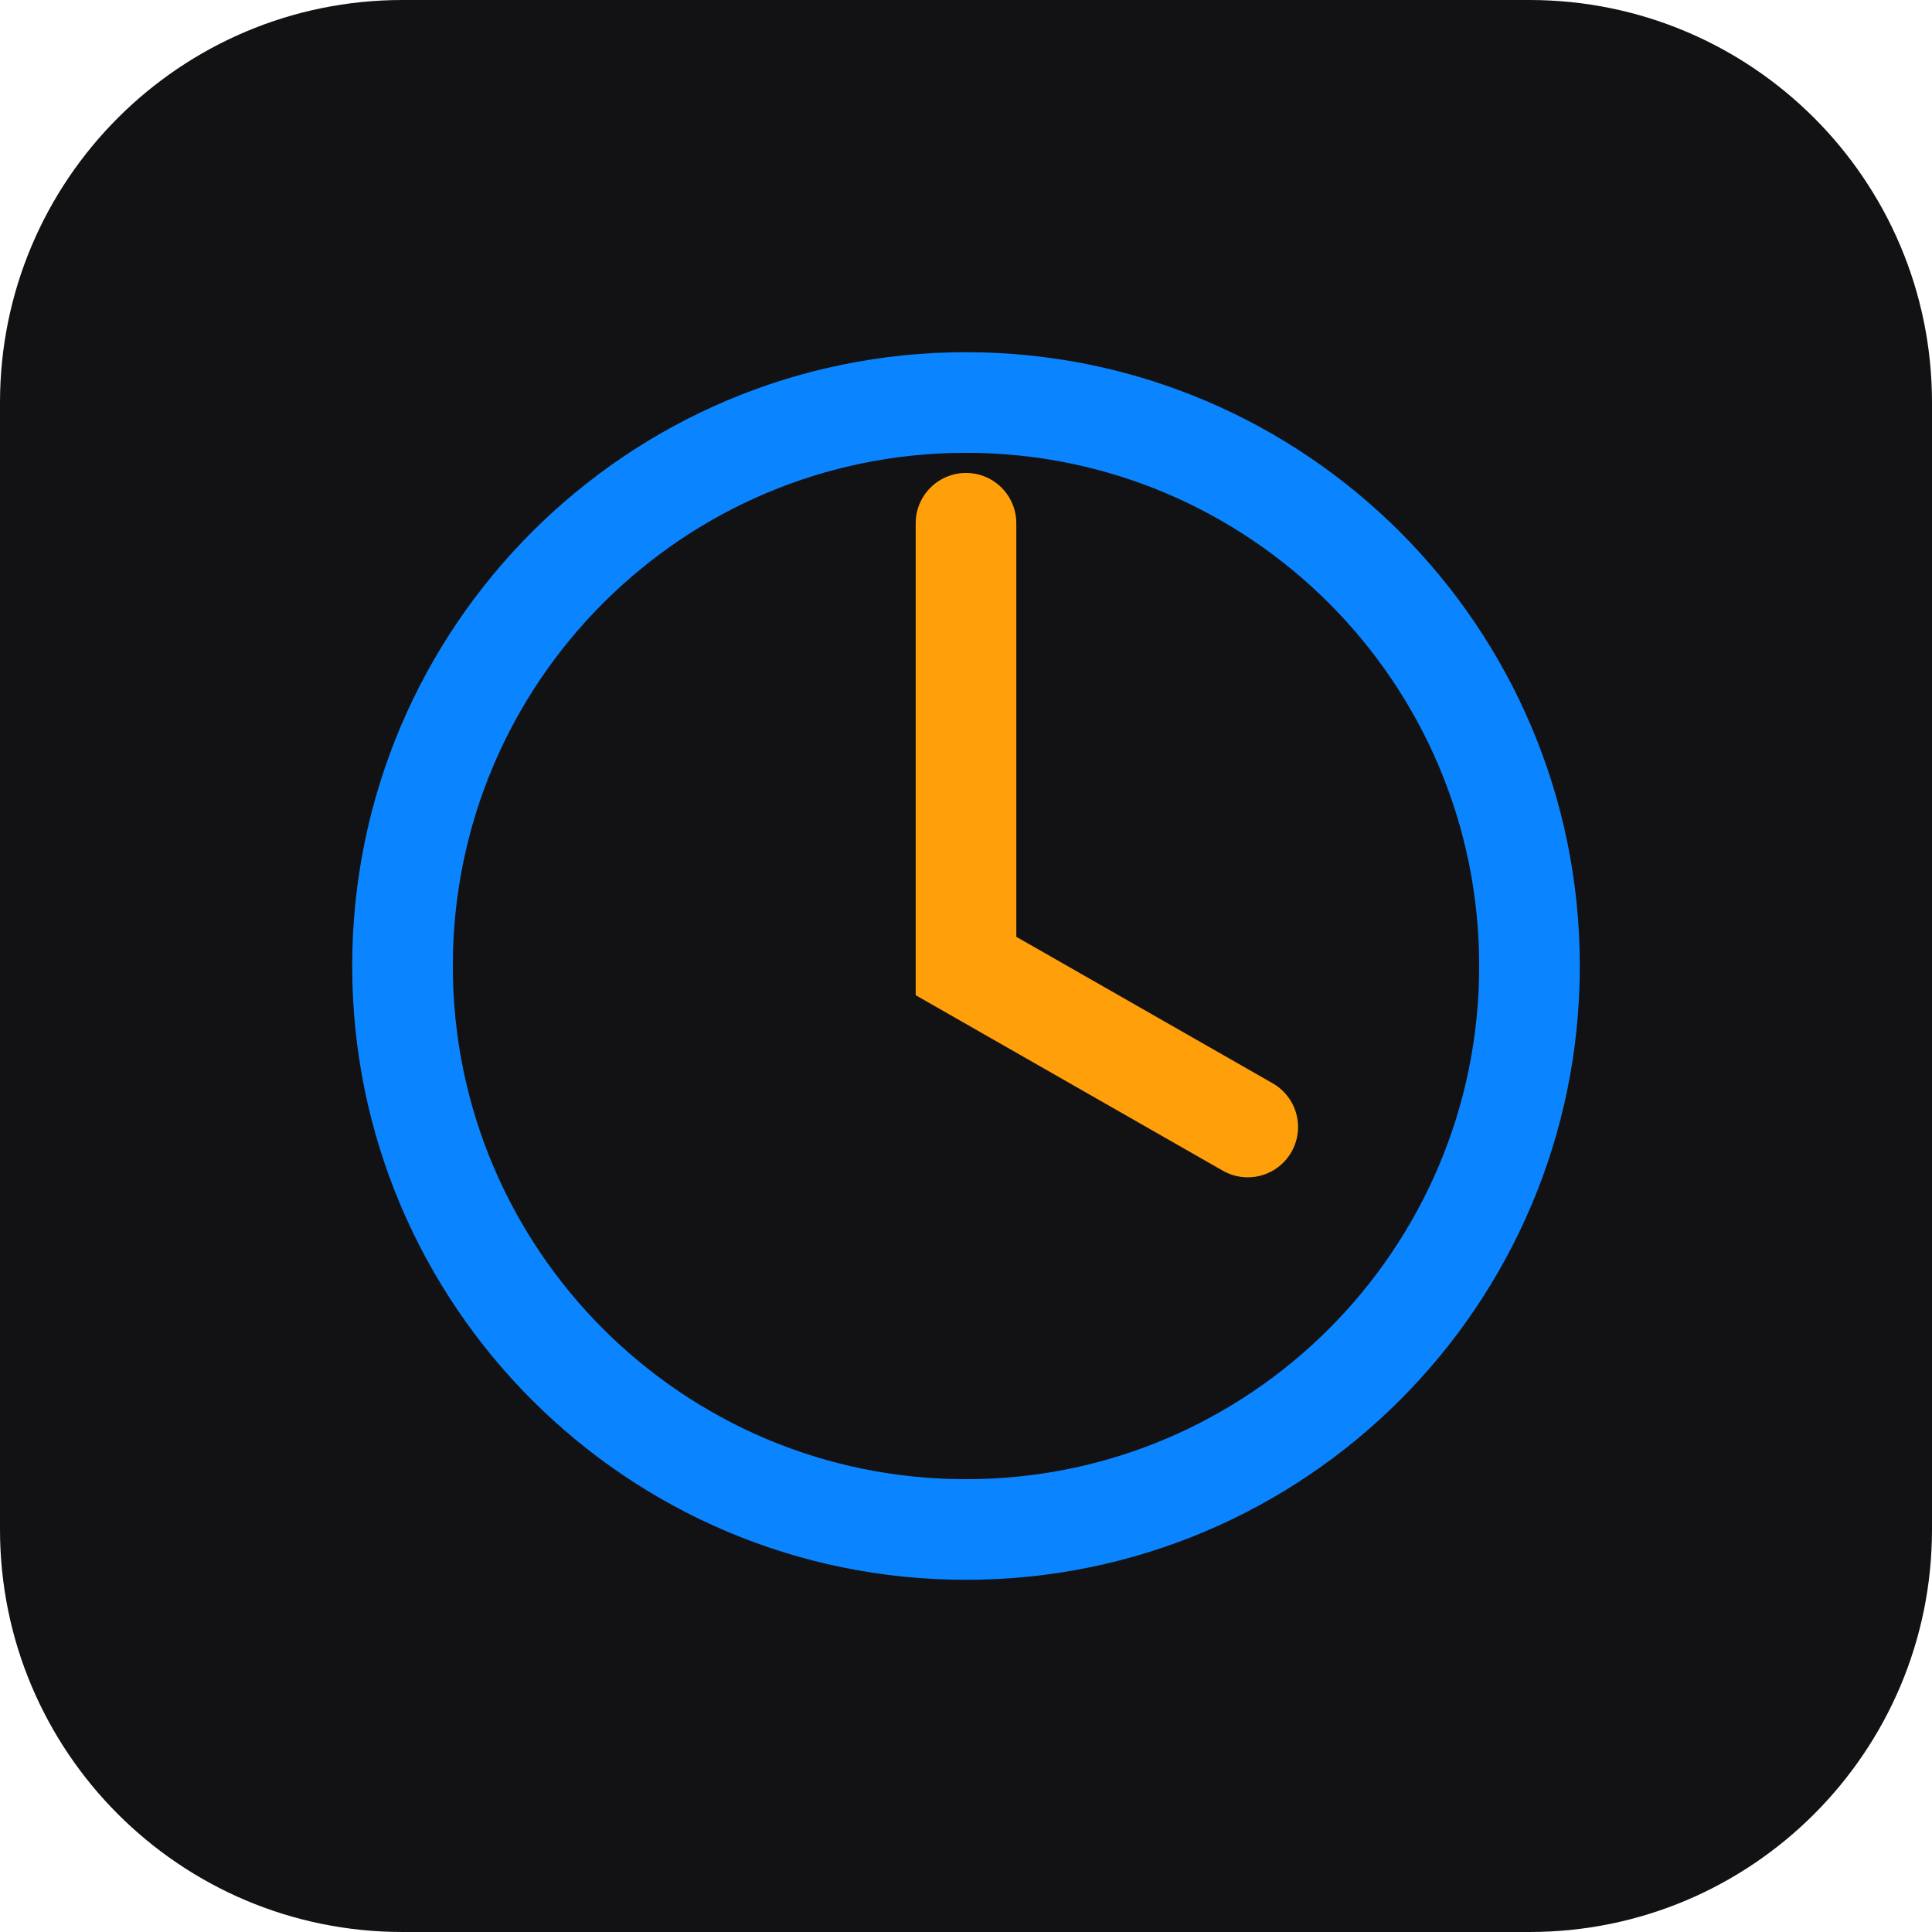
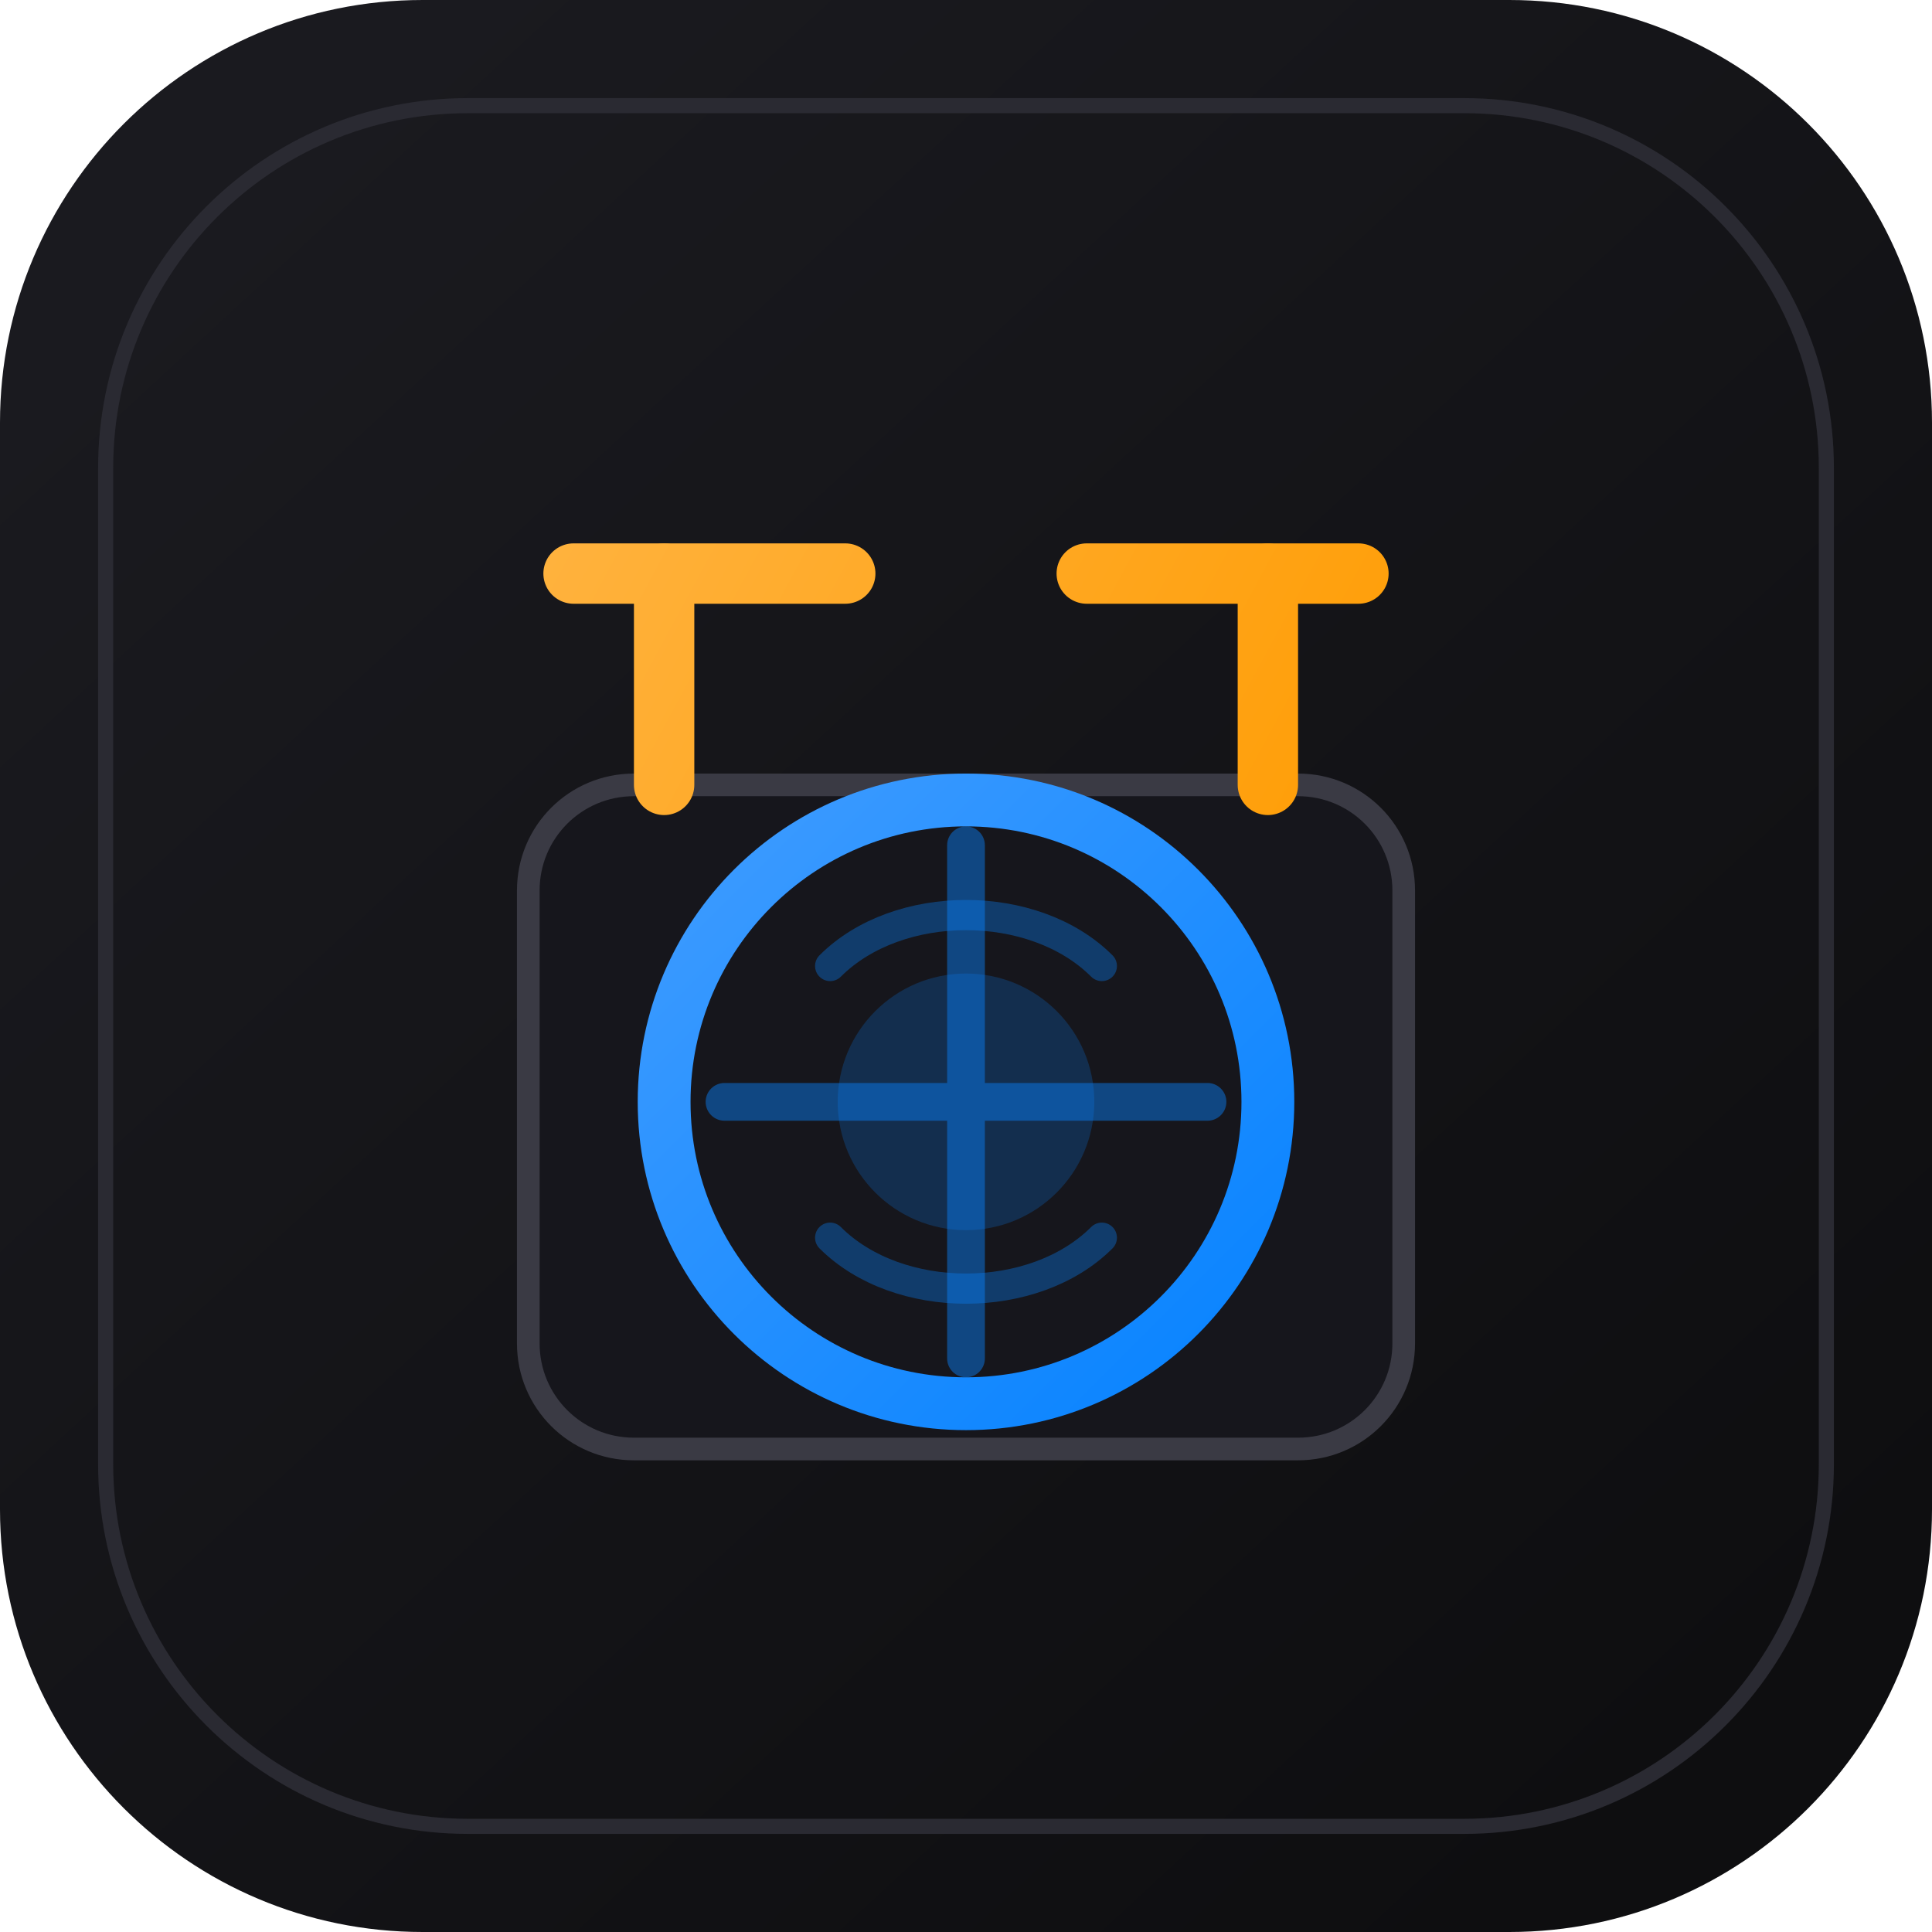
- <svg xmlns="http://www.w3.org/2000/svg" viewBox="0 0 192 192" fill="none">
-   <rect width="192" height="192" rx="40" fill="#121214" />
-   <circle cx="96" cy="96" r="56" stroke="#0A84FF" stroke-width="10" />
-   <path d="M96 52v44l28 16" stroke="#FF9F0A" stroke-width="10" stroke-linecap="round" />
+ <svg xmlns="http://www.w3.org/2000/svg" viewBox="0 0 512 512" fill="none">
+   <defs>
+     <linearGradient id="bg" x1="64" y1="48" x2="448" y2="464" gradientUnits="userSpaceOnUse">
+       <stop stop-color="#1a1a1f" />
+       <stop offset="1" stop-color="#0e0e10" />
+     </linearGradient>
+     <linearGradient id="fan" x1="184" y1="216" x2="328" y2="360" gradientUnits="userSpaceOnUse">
+       <stop stop-color="#3d9bff" />
+       <stop offset="1" stop-color="#0a84ff" />
+     </linearGradient>
+     <linearGradient id="heat" x1="160" y1="96" x2="352" y2="200" gradientUnits="userSpaceOnUse">
+       <stop stop-color="#ffb340" />
+       <stop offset="1" stop-color="#ff9f0a" />
+     </linearGradient>
+   </defs>
+   <rect width="512" height="512" rx="112" fill="url(#bg)" />
+   <rect x="28" y="28" width="456" height="456" rx="96" stroke="#2a2a32" stroke-width="4" />
+   <path d="M168 208h176c15.5 0 28 12.5 28 28v120c0 15.5-12.5 28-28 28H168c-15.5 0-28-12.5-28-28V236c0-15.5 12.5-28 28-28z" fill="#16161c" stroke="#3a3a44" stroke-width="6" />
+   <path d="M176 208V152M336 208V152" stroke="url(#heat)" stroke-width="16" stroke-linecap="round" />
+   <path d="M152 152h72M288 152h72" stroke="url(#heat)" stroke-width="16" stroke-linecap="round" />
+   <circle cx="256" cy="292" r="80" stroke="url(#fan)" stroke-width="14" />
+   <circle cx="256" cy="292" r="34" fill="#0a84ff" fill-opacity="0.22" />
+   <path d="M256 224v136M192 292h128" stroke="#0a84ff" stroke-opacity="0.45" stroke-width="10" stroke-linecap="round" />
+   <path d="M220 256c18-18 54-18 72 0M220 328c18 18 54 18 72 0" stroke="#0a84ff" stroke-opacity="0.35" stroke-width="8" stroke-linecap="round" />
</svg>
